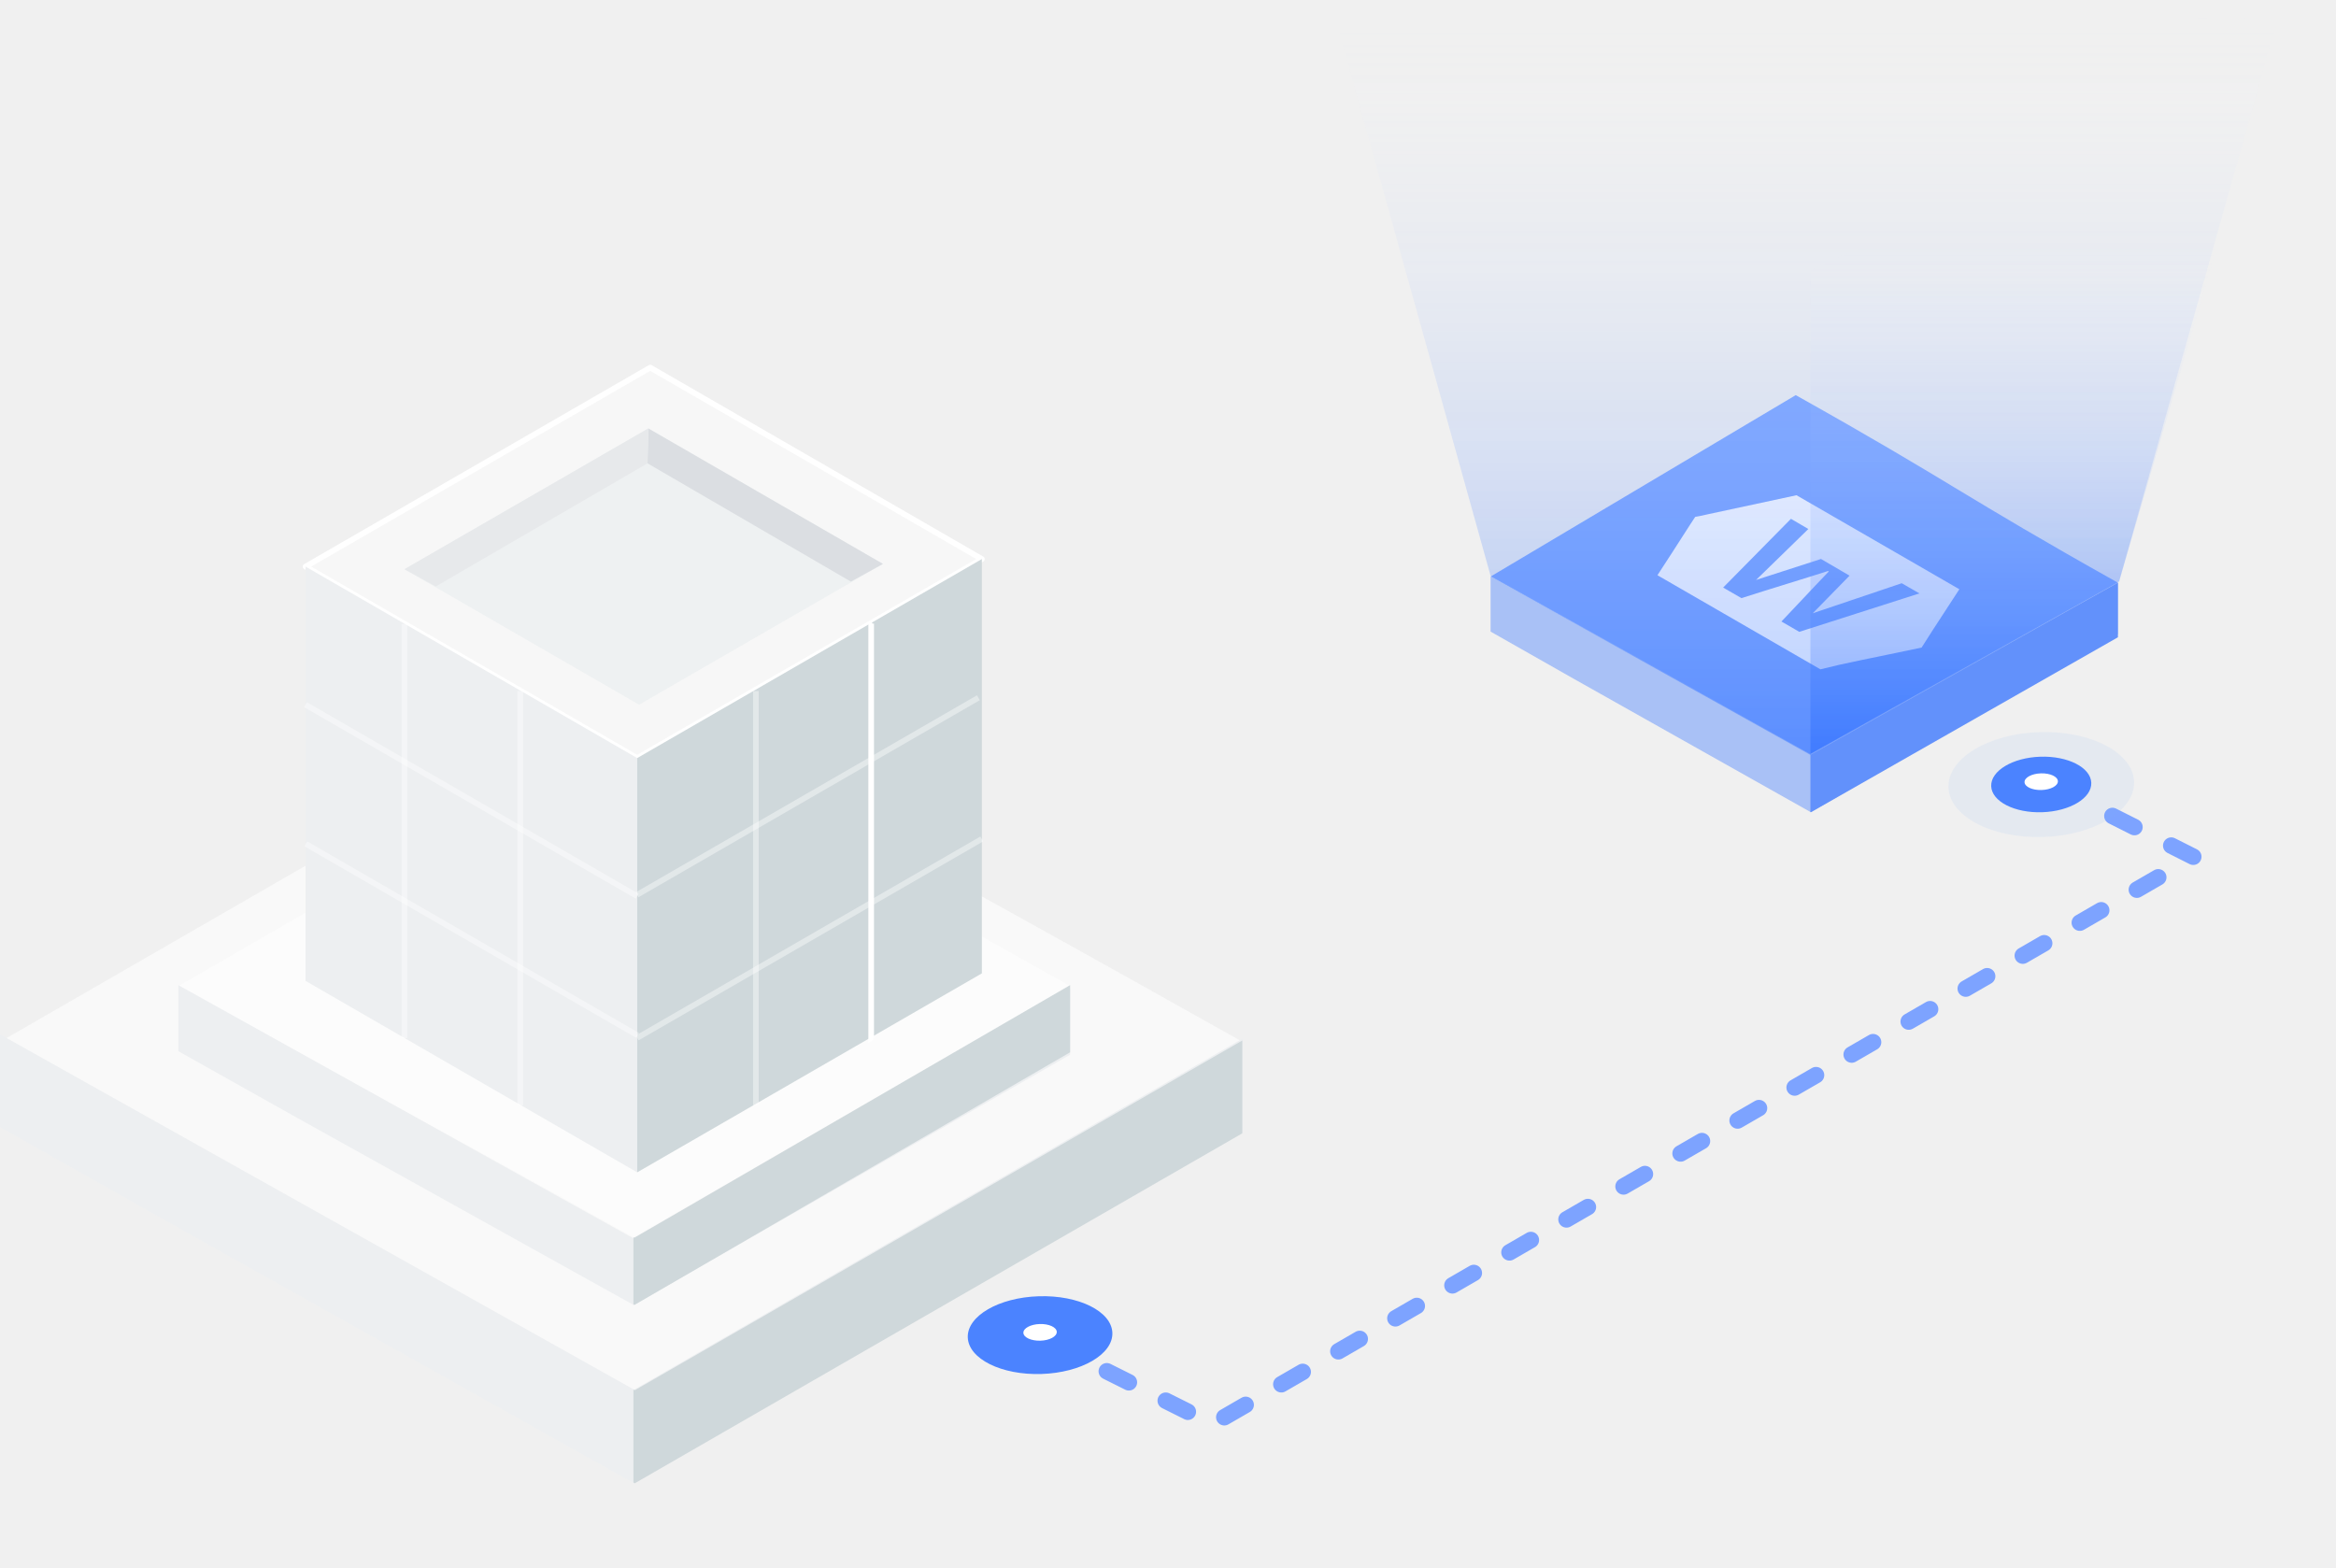
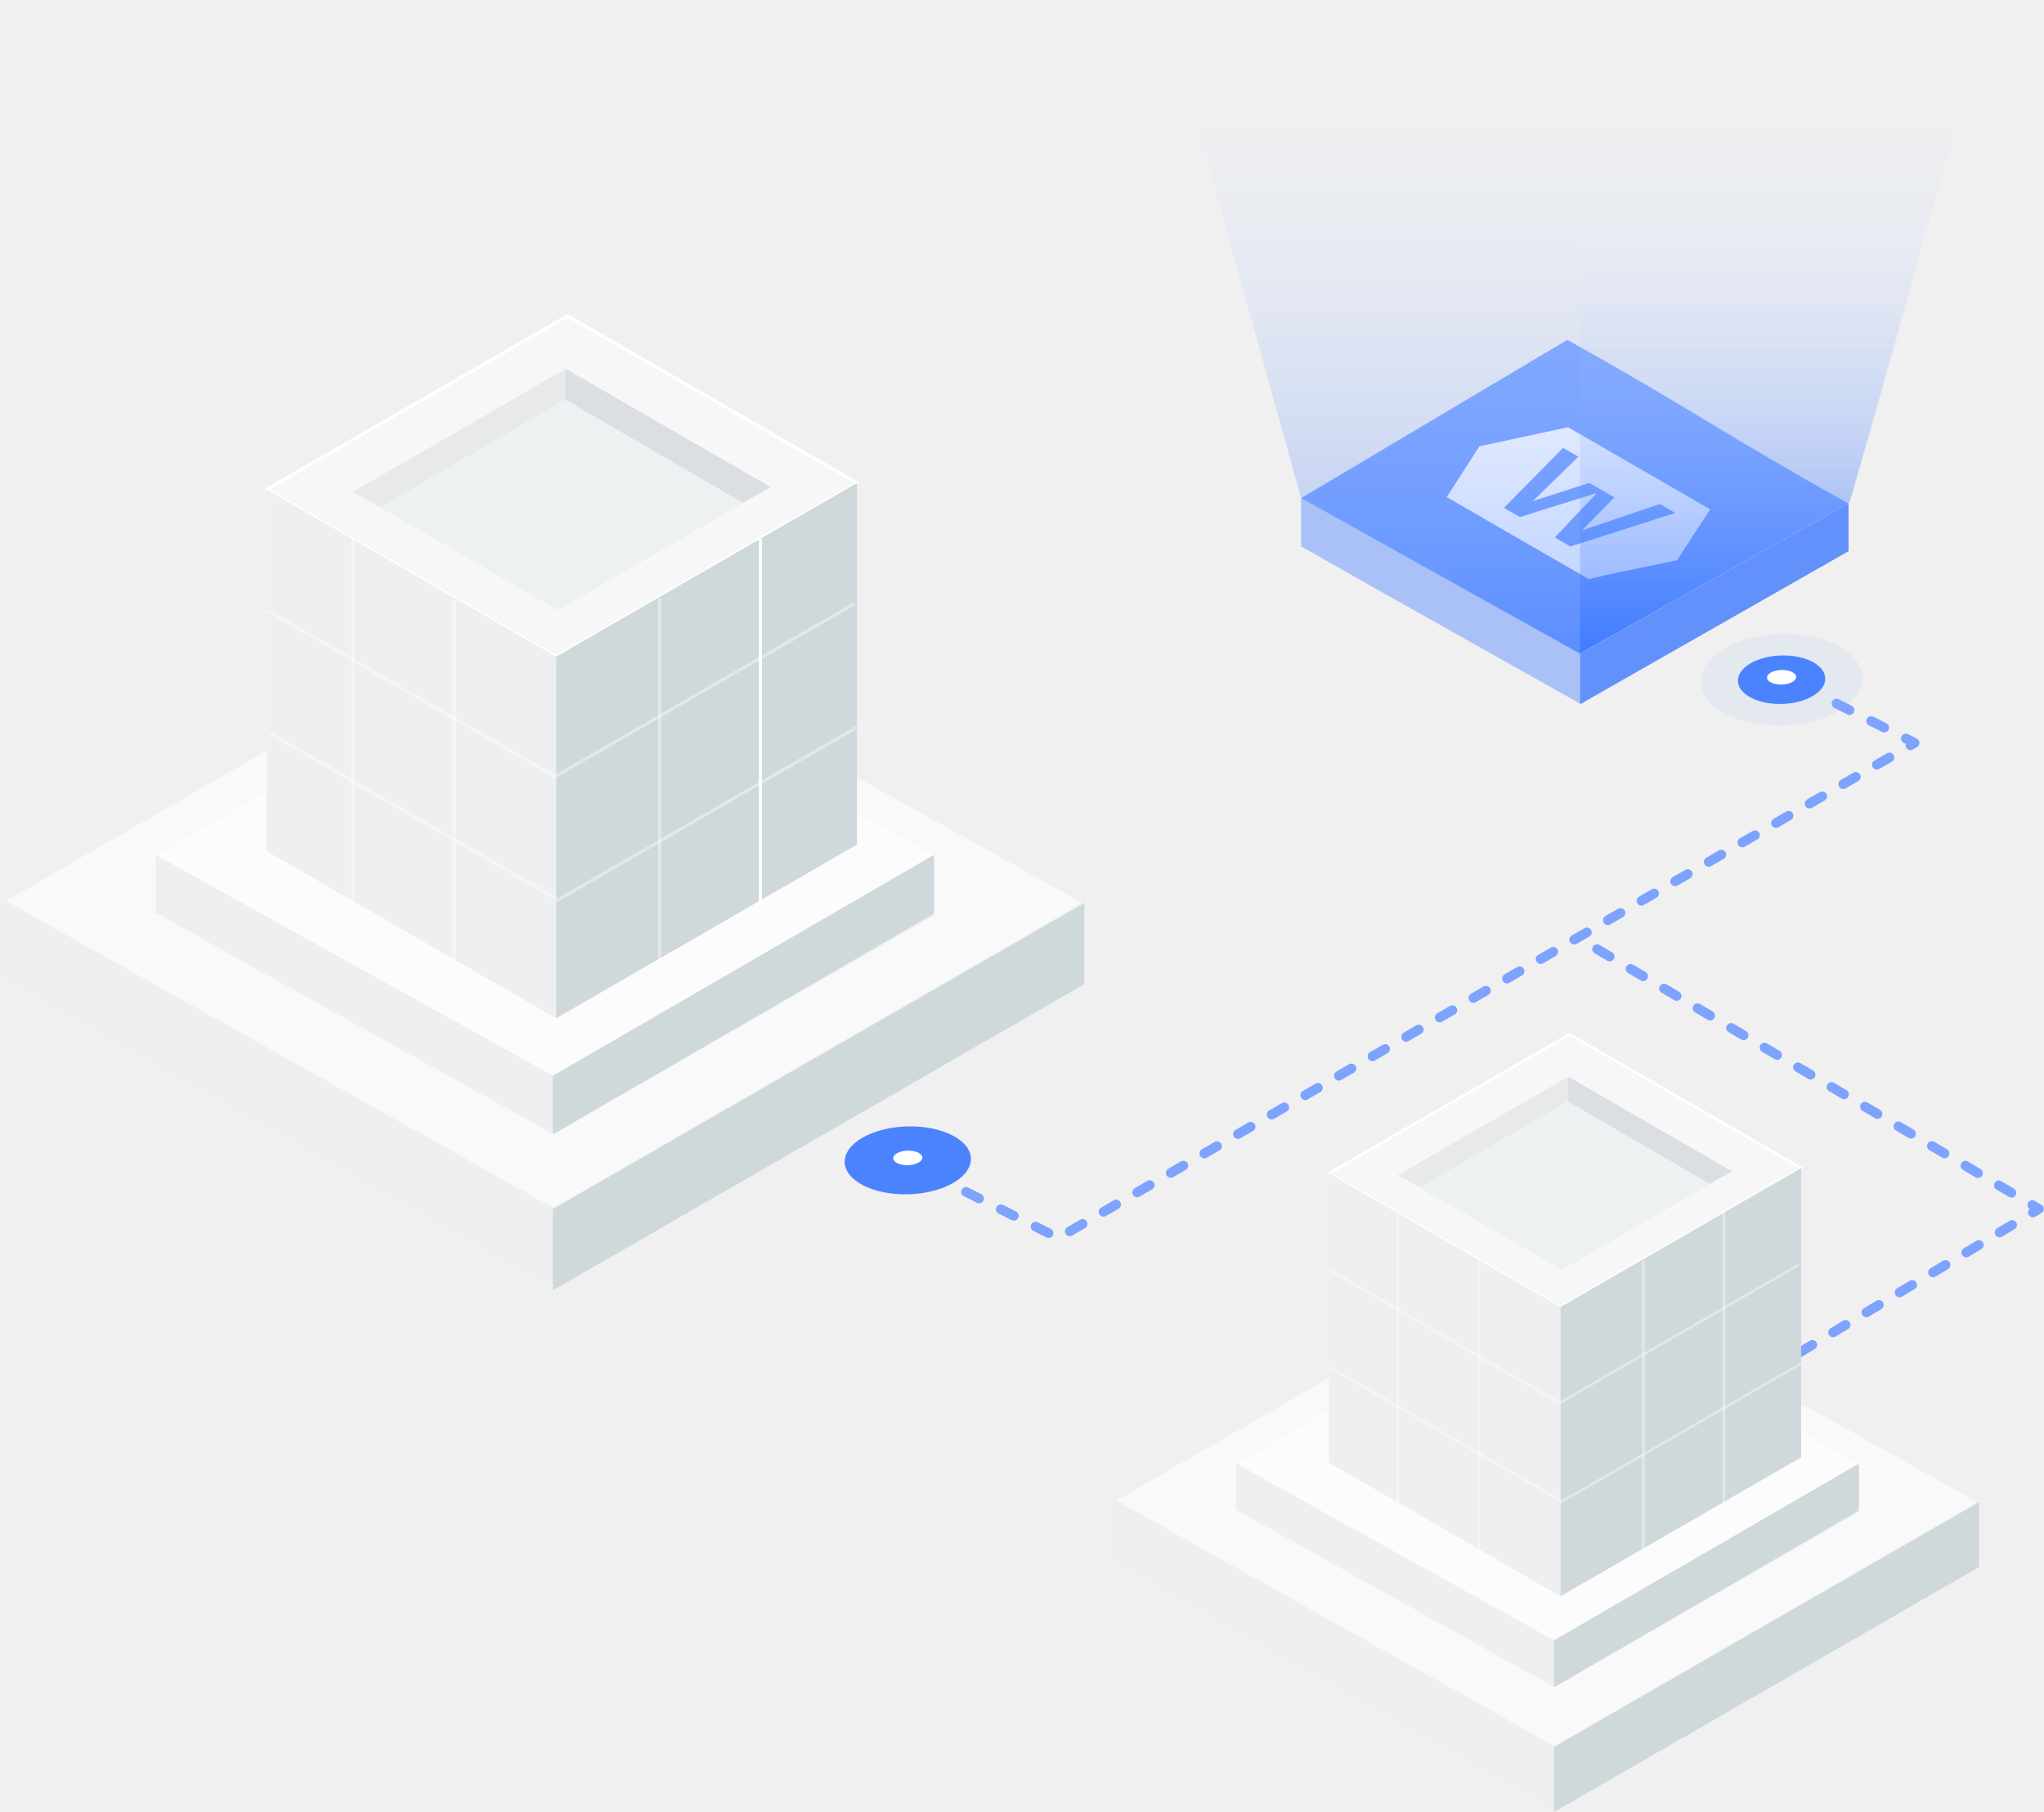
- <svg xmlns="http://www.w3.org/2000/svg" width="228" height="153" viewBox="0 0 228 153" fill="none" version="1.1">
-   <path d="M61.889 135.764C31.838 119.011 30.036 118.447 0 101.686L59.586 67.334C89.57 84.177 91.277 84.829 121.254 101.672C101.465 113.043 81.677 124.408 61.889 135.764Z" fill="#F9F9F9" />
-   <path d="M61.892 135.627L0 100.949V110.001L15.979 119.023L61.892 144.768L121.254 110.47V101.374L61.892 135.627Z" fill="#EDEFF1" />
-   <path d="M61.952 135.686L61.827 135.619V144.694L61.952 144.768L121.254 110.609V101.549L61.952 135.686Z" fill="#CFD8DB" />
-   <path d="M61.834 120.757C40.228 108.702 38.975 108.265 17.406 96.246L60.186 71.535C81.704 83.65 82.898 84.117 104.445 96.231L61.834 120.757Z" fill="#FCFCFC" />
-   <path d="M61.83 120.861L17.406 96.146V102.594L28.871 109.027L61.838 127.36L104.445 102.94V96.448L61.83 120.861Z" fill="#EDEFF1" />
-   <path d="M61.922 120.797L61.827 120.745V127.308L61.922 127.36L104.446 102.702V96.146L61.922 120.797Z" fill="#CFD8DB" />
-   <path d="M62.193 73.986L29.823 55.297L63.464 35.876L95.834 54.562L62.193 73.986Z" fill="#F7F7F7" stroke="white" stroke-width="0.55" stroke-linecap="round" stroke-linejoin="round" />
-   <path d="M29.822 55.297V95.733L62.192 114.419V73.986L29.822 55.297Z" fill="#EDEFF1" />
-   <path d="M62.192 73.986L95.833 54.562V94.998L62.192 114.419V73.986Z" fill="url(#paint0_linear_28_19)" />
-   <path opacity="0.4" d="M62.377 68.778L39.476 55.555L63.278 41.814L86.179 55.037L62.377 68.778Z" fill="#E0E8EA" />
-   <path d="M86.179 55.037L63.277 41.814L63.199 45.22L83.045 56.763L86.179 55.037Z" fill="#DBDEE2" />
-   <path d="M63.278 41.814L39.476 55.555L42.532 57.238L63.2 45.22L63.278 41.814Z" fill="#E7E9EB" />
-   <path opacity="0.4" d="M50.776 67.445V107.881" stroke="white" stroke-width="0.55" />
-   <path opacity="0.4" d="M39.475 60.888V101.323" stroke="white" stroke-width="0.55" />
-   <path d="M85.127 60.802L85.029 60.862V101.298L85.127 101.238" stroke="white" stroke-width="0.55" />
-   <path opacity="0.4" d="M73.776 67.445V107.881" stroke="white" stroke-width="0.55" />
-   <path opacity="0.4" d="M29.822 68.778L62.192 87.467" stroke="white" stroke-width="0.55" />
-   <path opacity="0.4" d="M29.851 82.359L62.221 101.048" stroke="white" stroke-width="0.55" />
-   <path opacity="0.4" d="M95.493 68.098L62.175 87.332" stroke="white" stroke-width="0.55" />
-   <path opacity="0.4" d="M95.823 81.881L62.192 101.298" stroke="white" stroke-width="0.55" />
-   <path d="M176.7 73.678C161.374 65.141 160.805 64.784 145.486 56.27L175.27 38.562C190.558 47.129 191.425 48.303 206.714 56.87L176.7 73.678Z" fill="#82A9FF" />
-   <path opacity="0.5" d="M176.735 73.557L145.485 56.27V61.641L153.547 66.218L176.735 79.266L206.713 61.882V56.87L176.735 73.557Z" fill="#6291FB" />
-   <path d="M176.76 73.639L176.702 73.576L176.701 79.265H176.76L206.715 62.197V56.87L176.76 73.639Z" fill="#6291FB" />
-   <path fill-rule="evenodd" clip-rule="evenodd" d="M191.238 57.508L175.343 48.334C172.488 48.956 169.623 49.571 166.75 50.179C166.654 50.199 166.538 50.225 166.412 50.253C166.092 50.325 165.711 50.41 165.458 50.445L164.947 51.221C164.874 51.335 164.801 51.449 164.728 51.563C163.754 53.083 162.782 54.599 161.771 56.14L177.677 65.325L179.485 64.891C181.043 64.546 182.569 64.234 184.098 63.921C185.243 63.686 186.389 63.451 187.552 63.202C188.268 62.062 189.109 60.775 189.922 59.53C190.379 58.831 190.826 58.146 191.238 57.508ZM178.424 55.728L178.498 55.771C177.602 56.701 176.727 57.632 175.852 58.563C175.195 59.261 174.539 59.959 173.873 60.657L175.616 61.666L187.342 57.915L185.615 56.922L176.93 59.853L180.523 56.183L177.733 54.555L171.398 56.601C172.26 55.771 173.184 54.866 174.104 53.966C174.922 53.165 175.737 52.367 176.501 51.629L174.802 50.635L168.184 57.345L169.97 58.377C171.485 57.889 172.973 57.429 174.44 56.975C175.785 56.559 177.111 56.149 178.424 55.728Z" fill="white" />
-   <g opacity="0.3">
-     <path d="M145.487 56.205L176.701 73.576L206.83 56.748L222.325 1.848L129.992 0.624L145.487 56.205Z" fill="url(#paint1_linear_28_19)" />
-   </g>
-   <g opacity="0.3">
-     <path d="M176.702 73.577V26.348L221.718 5.845L206.831 56.748L176.702 73.577Z" fill="url(#paint2_linear_28_19)" />
-   </g>
-   <path d="M108.028 133.834L118.343 138.984L214.101 83.629L203.843 78.462" stroke="#7DA3FF" stroke-width="1.609" stroke-linecap="round" stroke-linejoin="round" stroke-dasharray="2.41 4.02" />
-   <g opacity="0.1">
-     <path d="M199.389 81.691C204.395 81.543 208.383 79.129 208.297 76.3C208.212 73.472 204.085 71.299 199.079 71.448C194.074 71.597 190.085 74.01 190.171 76.839C190.257 79.668 194.384 81.84 199.389 81.691Z" fill="#7FAFF4" />
-   </g>
-   <path d="M199.322 79.272C202.02 79.184 204.166 77.899 204.115 76.402C204.065 74.906 201.837 73.765 199.139 73.853C196.441 73.942 194.295 75.227 194.346 76.724C194.396 78.22 196.624 79.361 199.322 79.272Z" fill="#4B83FF" />
-   <path d="M199.258 77.104C200.158 77.077 200.873 76.691 200.856 76.243C200.84 75.794 200.097 75.452 199.198 75.478C198.299 75.505 197.583 75.891 197.6 76.34C197.617 76.789 198.359 77.131 199.258 77.104Z" fill="white" />
-   <path d="M101.647 134.099C105.543 133.974 108.643 132.175 108.57 130.081C108.497 127.986 105.279 126.388 101.382 126.512C97.485 126.636 94.385 128.435 94.458 130.53C94.531 132.625 97.75 134.223 101.647 134.099Z" fill="#4B83FF" />
-   <path d="M101.544 130.848C102.444 130.821 103.159 130.435 103.143 129.986C103.126 129.537 102.383 129.195 101.484 129.222C100.585 129.249 99.869 129.635 99.886 130.084C99.903 130.532 100.645 130.874 101.544 130.848Z" fill="white" />
+ <svg xmlns="http://www.w3.org/2000/svg" width="440px" height="390px" viewBox="0 0 440 390" version="1.1">
  <defs>
-     <linearGradient id="paint0_linear_28_19" x1="42.773" y1="118.646" x2="101.689" y2="128.827" gradientUnits="userSpaceOnUse">
-       <stop stop-color="#CFD8DB" />
-       <stop offset="1" stop-color="#CFD8DB" />
+     <linearGradient x1="23.976%" y1="24.669%" x2="76.024%" y2="75.335%" id="linearGradient-1">
+       <stop stop-color="#CFD8DB" offset="0%" />
+       <stop stop-color="#CFD8DB" offset="100%" />
    </linearGradient>
-     <linearGradient id="paint1_linear_28_19" x1="222.325" y1="73.576" x2="222.325" y2="0.624" gradientUnits="userSpaceOnUse">
-       <stop stop-color="#004FFF" />
-       <stop offset="1" stop-color="white" stop-opacity="0.01" />
+     <linearGradient x1="50%" y1="100%" x2="50%" y2="0%" id="linearGradient-2">
+       <stop stop-color="#004FFF" offset="0%" />
+       <stop stop-color="#FFFFFF" stop-opacity="0" offset="100%" />
    </linearGradient>
-     <linearGradient id="paint2_linear_28_19" x1="215.985" y1="73.577" x2="215.985" y2="23.1" gradientUnits="userSpaceOnUse">
-       <stop stop-color="#004FFF" />
-       <stop offset="1" stop-color="white" stop-opacity="0.01" />
+     <linearGradient x1="50.003%" y1="100%" x2="50.003%" y2="25.475%" id="linearGradient-3">
+       <stop stop-color="#004FFF" offset="0%" />
+       <stop stop-color="#FFFFFF" stop-opacity="0" offset="100%" />
+     </linearGradient>
+     <linearGradient x1="23.976%" y1="24.669%" x2="76.024%" y2="75.335%" id="linearGradient-4">
+       <stop stop-color="#CFD8DB" offset="0%" />
+       <stop stop-color="#CFD8DB" offset="100%" />
    </linearGradient>
  </defs>
+   <g id="Contacts" stroke="none" stroke-width="1" fill="none" fill-rule="evenodd">
+     <g id="Desktop-Contacts(new)" transform="translate(-128, -451)">
+       <g id="illustration-contacts" transform="translate(126, 419)">
+         <g id="Group-10" transform="translate(2, 32)">
+           <g id="Group-11" transform="translate(0, 128.535)" fill-rule="nonzero">
+             <path d="M119.135,131.728 C61.288,99.478 57.819,98.393 -1.48503433e-14,66.128 L114.702,5.19762016e-14 C172.422,32.422 175.707,33.678 233.412,66.099 C195.32,87.99 157.227,109.866 119.135,131.728 Z" id="Path" fill="#F9F9F9" />
+             <polygon id="Path" fill="#EDEFF1" points="119.142 131.464 -1.48503433e-14 64.708 -1.48503433e-14 82.133 30.759 99.5 119.142 149.06 233.412 83.037 233.412 65.527" />
+             <polygon id="Path" fill="#CFD8DB" points="119.258 131.578 119.017 131.449 119.017 148.917 119.258 149.06 233.412 83.304 233.412 65.864" />
+             <path d="M119.033,102.84 C77.442,79.633 75.03,78.793 33.51,55.657 L115.86,8.089 C157.281,31.41 159.58,32.307 201.058,55.628 L119.033,102.84 Z" id="Path" fill="#FCFCFC" />
+             <polygon id="Path" fill="#EDEFF1" points="119.026 103.04 33.51 55.464 33.51 67.876 55.58 80.259 119.04 115.551 201.058 68.543 201.058 56.046" />
+             <polygon id="Path" fill="#CFD8DB" points="119.2 102.918 119.017 102.817 119.017 115.45 119.2 115.551 201.058 68.083 201.058 55.464" />
+           </g>
+           <g id="Group-5" transform="translate(57.38, 67.925)">
+             <polygon id="Shape" stroke="#FFFFFF" stroke-width="0.688" fill="#F7F7F7" fill-rule="nonzero" stroke-linecap="round" stroke-linejoin="round" points="62.339 73.416 0.026 37.439 64.784 0.053 127.096 36.024" />
+             <polygon id="Shape" fill="#EDEFF1" fill-rule="nonzero" points="0.026 37.439 0.026 115.278 62.339 151.249 62.339 73.416" />
+             <polygon id="Shape" fill="url(#linearGradient-1)" fill-rule="nonzero" points="62.339 73.416 127.096 36.024 127.096 113.863 62.339 151.249" />
+             <polygon id="Shape" fill="#E0E8EA" fill-rule="nonzero" opacity="0.4" points="62.695 63.39 18.609 37.935 64.427 11.484 108.513 36.939" />
+             <polygon id="Shape" fill="#DBDEE2" fill-rule="nonzero" points="108.513 36.939 64.427 11.484 64.278 18.04 102.482 40.26" />
+             <polygon id="Shape" fill="#E7E9EB" fill-rule="nonzero" points="64.427 11.484 18.609 37.935 24.491 41.175 64.278 18.04" />
+             <line x1="40.363" y1="60.825" x2="40.363" y2="138.664" id="Shape" stroke="#FFFFFF" stroke-width="0.688" opacity="0.4" />
+             <line x1="18.609" y1="48.201" x2="18.609" y2="126.039" id="Shape" stroke="#FFFFFF" stroke-width="0.688" opacity="0.4" />
+             <polyline id="Shape" stroke="#FFFFFF" stroke-width="0.688" points="106.487 48.037 106.299 48.153 106.299 125.991 106.487 125.876" />
+             <line x1="84.637" y1="60.825" x2="84.637" y2="138.664" id="Shape" stroke="#FFFFFF" stroke-width="0.688" opacity="0.4" />
+             <line x1="0.026" y1="63.39" x2="62.339" y2="99.367" id="Shape" stroke="#FFFFFF" stroke-width="0.688" opacity="0.4" />
+             <line x1="0.079" y1="89.534" x2="62.392" y2="125.51" id="Shape" stroke="#FFFFFF" stroke-width="0.688" opacity="0.4" />
+             <line x1="126.441" y1="62.081" x2="62.305" y2="99.107" id="Shape" stroke="#FFFFFF" stroke-width="0.688" opacity="0.4" />
+             <line x1="127.077" y1="88.615" x2="62.339" y2="125.991" id="Shape" stroke="#FFFFFF" stroke-width="0.688" opacity="0.4" />
+           </g>
+           <g id="Group-7" transform="translate(280.06, 73.15)" fill-rule="nonzero">
+             <path d="M60.086,67.597 C30.584,51.164 29.488,50.477 7.87068196e-13,34.087 L57.332,-7.42517166e-15 C86.763,16.491 88.431,18.752 117.862,35.243 L60.086,67.597 Z" id="Path" fill="#82A9FF" />
+             <polygon id="Path" fill="#6291FB" opacity="0.5" points="60.155 67.365 7.87068196e-13 34.087 7.87068196e-13 44.426 15.519 53.237 60.155 78.353 117.862 44.89 117.862 35.243" />
+             <polygon id="Path" fill="#6291FB" points="60.2 67.522 60.088 67.403 60.086 78.353 60.2 78.353 117.862 45.496 117.862 35.243" />
+           </g>
+           <g id="web-isom" transform="translate(311.41, 91.96)" fill="#FFFFFF" fill-rule="nonzero">
+             <path d="M26.125,0 L56.723,17.661 C54.518,21.078 51.78,25.195 49.627,28.623 C44.402,29.741 39.344,30.713 34.098,31.873 L30.619,32.709 L0,15.027 C2.09,11.84 4.096,8.705 6.113,5.559 L7.096,4.065 C7.775,3.971 8.935,3.689 9.583,3.553 C15.114,2.383 20.628,1.198 26.125,0 Z M32.05,14.233 L32.196,14.317 C29.176,17.452 26.282,20.587 23.293,23.722 L26.648,25.665 L49.22,18.444 L45.896,16.532 L29.176,22.175 L36.094,15.111 L30.723,11.976 L18.528,15.915 C21.663,12.895 25.226,9.363 28.351,6.343 L25.08,4.431 L12.341,17.347 L15.78,19.333 C21.37,17.535 26.773,15.926 32.061,14.233 L32.05,14.233 Z" id="Shape" />
+           </g>
+           <g id="Group" opacity="0.3" transform="translate(249.755, 0)" fill="url(#linearGradient-2)" fill-rule="nonzero">
+             <polygon id="Shape" points="30.305 107.113 90.393 140.553 148.39 108.158 178.217 2.477 0.478 0.12" />
+           </g>
+           <g id="Group" opacity="0.3" transform="translate(339.625, 9.405)" fill="url(#linearGradient-3)" fill-rule="nonzero">
+             <polygon id="Shape" points="0.523 131.148 0.523 40.233 87.177 0.765 58.52 98.753" />
+           </g>
+           <path d="M207.955,256.548 L227.81,266.461 L412.145,159.904 L392.398,149.958" id="Path-3" stroke="#7DA3FF" stroke-width="2.09" stroke-linecap="round" stroke-linejoin="round" stroke-dasharray="3.135,5.225" />
+           <path d="M343.805,204.298 L438.9,260.205 L386.65,291.555" id="Path-3-Copy" stroke="#7DA3FF" stroke-width="2.09" stroke-linecap="round" stroke-linejoin="round" stroke-dasharray="3.135,5.225" />
+           <g id="Group-9" transform="translate(365.75, 135.85)" fill-rule="nonzero">
+             <g id="Group" opacity="0.1" fill="#7FAFF4">
+               <ellipse id="Oval" transform="translate(17.77527, 10.46324) rotate(-1.718358) translate(-17.77527, -10.46324) " cx="17.775" cy="10.463" rx="17.454" ry="9.864" />
+             </g>
+             <path d="M17.941,15.666 C23.135,15.495 27.266,13.021 27.168,10.141 C27.071,7.26 22.782,5.064 17.589,5.234 C12.395,5.405 8.264,7.879 8.362,10.759 C8.459,13.64 12.748,15.836 17.941,15.666 Z" id="Oval" fill="#4B83FF" />
+             <path d="M17.823,11.492 C19.554,11.44 20.932,10.698 20.899,9.834 C20.867,8.969 19.438,8.311 17.707,8.363 C15.976,8.415 14.598,9.157 14.631,10.021 C14.663,10.886 16.092,11.544 17.823,11.492 Z" id="Oval" fill="#FFFFFF" />
+           </g>
+           <g id="Group-9-Copy" transform="translate(181.83, 242.44)" fill-rule="nonzero">
+             <path d="M13.84,14.617 C21.341,14.378 27.308,10.915 27.168,6.882 C27.027,2.849 20.832,-0.226 13.33,0.013 C5.829,0.252 -0.138,3.715 0.002,7.748 C0.143,11.781 6.338,14.856 13.84,14.617 Z" id="Oval" fill="#4B83FF" />
+             <path d="M13.643,8.357 C15.374,8.305 16.752,7.563 16.719,6.699 C16.687,5.834 15.258,5.176 13.527,5.228 C11.796,5.28 10.418,6.022 10.451,6.886 C10.483,7.751 11.912,8.409 13.643,8.357 Z" id="Oval" fill="#FFFFFF" />
+           </g>
+         </g>
+         <g id="Group-11" transform="translate(241.305, 302.655)" fill-rule="nonzero">
+           <path d="M95.308,105.382 C49.03,79.582 46.255,78.714 -1.18802748e-14,52.902 L91.762,4.15809619e-14 C137.938,25.937 140.566,26.942 186.73,52.88 C156.256,70.392 125.782,87.893 95.308,105.382 Z" id="Path" fill="#F9F9F9" />
+           <polygon id="Path" fill="#EDEFF1" points="95.314 105.171 -1.18802748e-14 51.767 -1.18802748e-14 65.706 24.607 79.6 95.314 119.248 186.73 66.43 186.73 52.421" />
+           <polygon id="Path" fill="#CFD8DB" points="95.406 105.262 95.214 105.159 95.214 119.134 95.406 119.248 186.73 66.643 186.73 52.691" />
+           <path d="M95.226,82.272 C61.953,63.706 60.024,63.034 26.808,44.525 L92.688,6.471 C125.825,25.128 127.664,25.846 160.847,44.503 L95.226,82.272 Z" id="Path" fill="#FCFCFC" />
+           <polygon id="Path" fill="#EDEFF1" points="95.22 82.432 26.808 44.371 26.808 54.301 44.464 64.207 95.232 92.441 160.847 54.834 160.847 44.837" />
+           <polygon id="Path" fill="#CFD8DB" points="95.36 82.334 95.214 82.254 95.214 92.36 95.36 92.441 160.847 54.467 160.847 44.371" />
+         </g>
+         <g id="Group-5" transform="translate(287.285, 254.585)">
+           <polygon id="Shape" stroke="#FFFFFF" stroke-width="0.55" fill="#F7F7F7" fill-rule="nonzero" stroke-linecap="round" stroke-linejoin="round" points="50.631 58.732 0.781 29.951 52.587 0.042 102.437 28.819" />
+           <polygon id="Shape" fill="#EDEFF1" fill-rule="nonzero" points="0.781 29.951 0.781 92.222 50.631 120.999 50.631 58.732" />
+           <polygon id="Shape" fill="url(#linearGradient-4)" fill-rule="nonzero" points="50.631 58.732 102.437 28.819 102.437 91.09 50.631 120.999" />
+           <polygon id="Shape" fill="#E0E8EA" fill-rule="nonzero" opacity="0.4" points="50.916 50.712 15.647 30.348 52.302 9.187 87.571 29.551" />
+           <polygon id="Shape" fill="#DBDEE2" fill-rule="nonzero" points="87.571 29.551 52.302 9.187 52.183 14.432 82.745 32.208" />
+           <polygon id="Shape" fill="#E7E9EB" fill-rule="nonzero" points="52.302 9.187 15.647 30.348 20.353 32.94 52.183 14.432" />
+           <line x1="33.05" y1="48.66" x2="33.05" y2="110.931" id="Shape" stroke="#FFFFFF" stroke-width="0.55" opacity="0.4" />
+           <line x1="15.647" y1="38.561" x2="15.647" y2="100.832" id="Shape" stroke="#FFFFFF" stroke-width="0.55" opacity="0.4" />
+           <polyline id="Shape" stroke="#FFFFFF" stroke-width="0.55" opacity="0.4" points="85.95 38.43 85.8 38.522 85.8 100.793 85.95 100.701" />
+           <line x1="68.469" y1="48.66" x2="68.469" y2="110.931" id="Shape" stroke="#FFFFFF" stroke-width="0.55" opacity="0.4" />
+           <line x1="0.781" y1="50.712" x2="50.631" y2="79.493" id="Shape" stroke="#FFFFFF" stroke-width="0.55" opacity="0.4" />
+           <line x1="0.823" y1="71.627" x2="50.673" y2="100.408" id="Shape" stroke="#FFFFFF" stroke-width="0.55" opacity="0.4" />
+           <line x1="101.913" y1="49.665" x2="50.604" y2="79.285" id="Shape" stroke="#FFFFFF" stroke-width="0.55" opacity="0.4" />
+           <line x1="102.421" y1="70.892" x2="50.631" y2="100.793" id="Shape" stroke="#FFFFFF" stroke-width="0.55" opacity="0.4" />
+         </g>
+       </g>
+     </g>
+   </g>
</svg>
